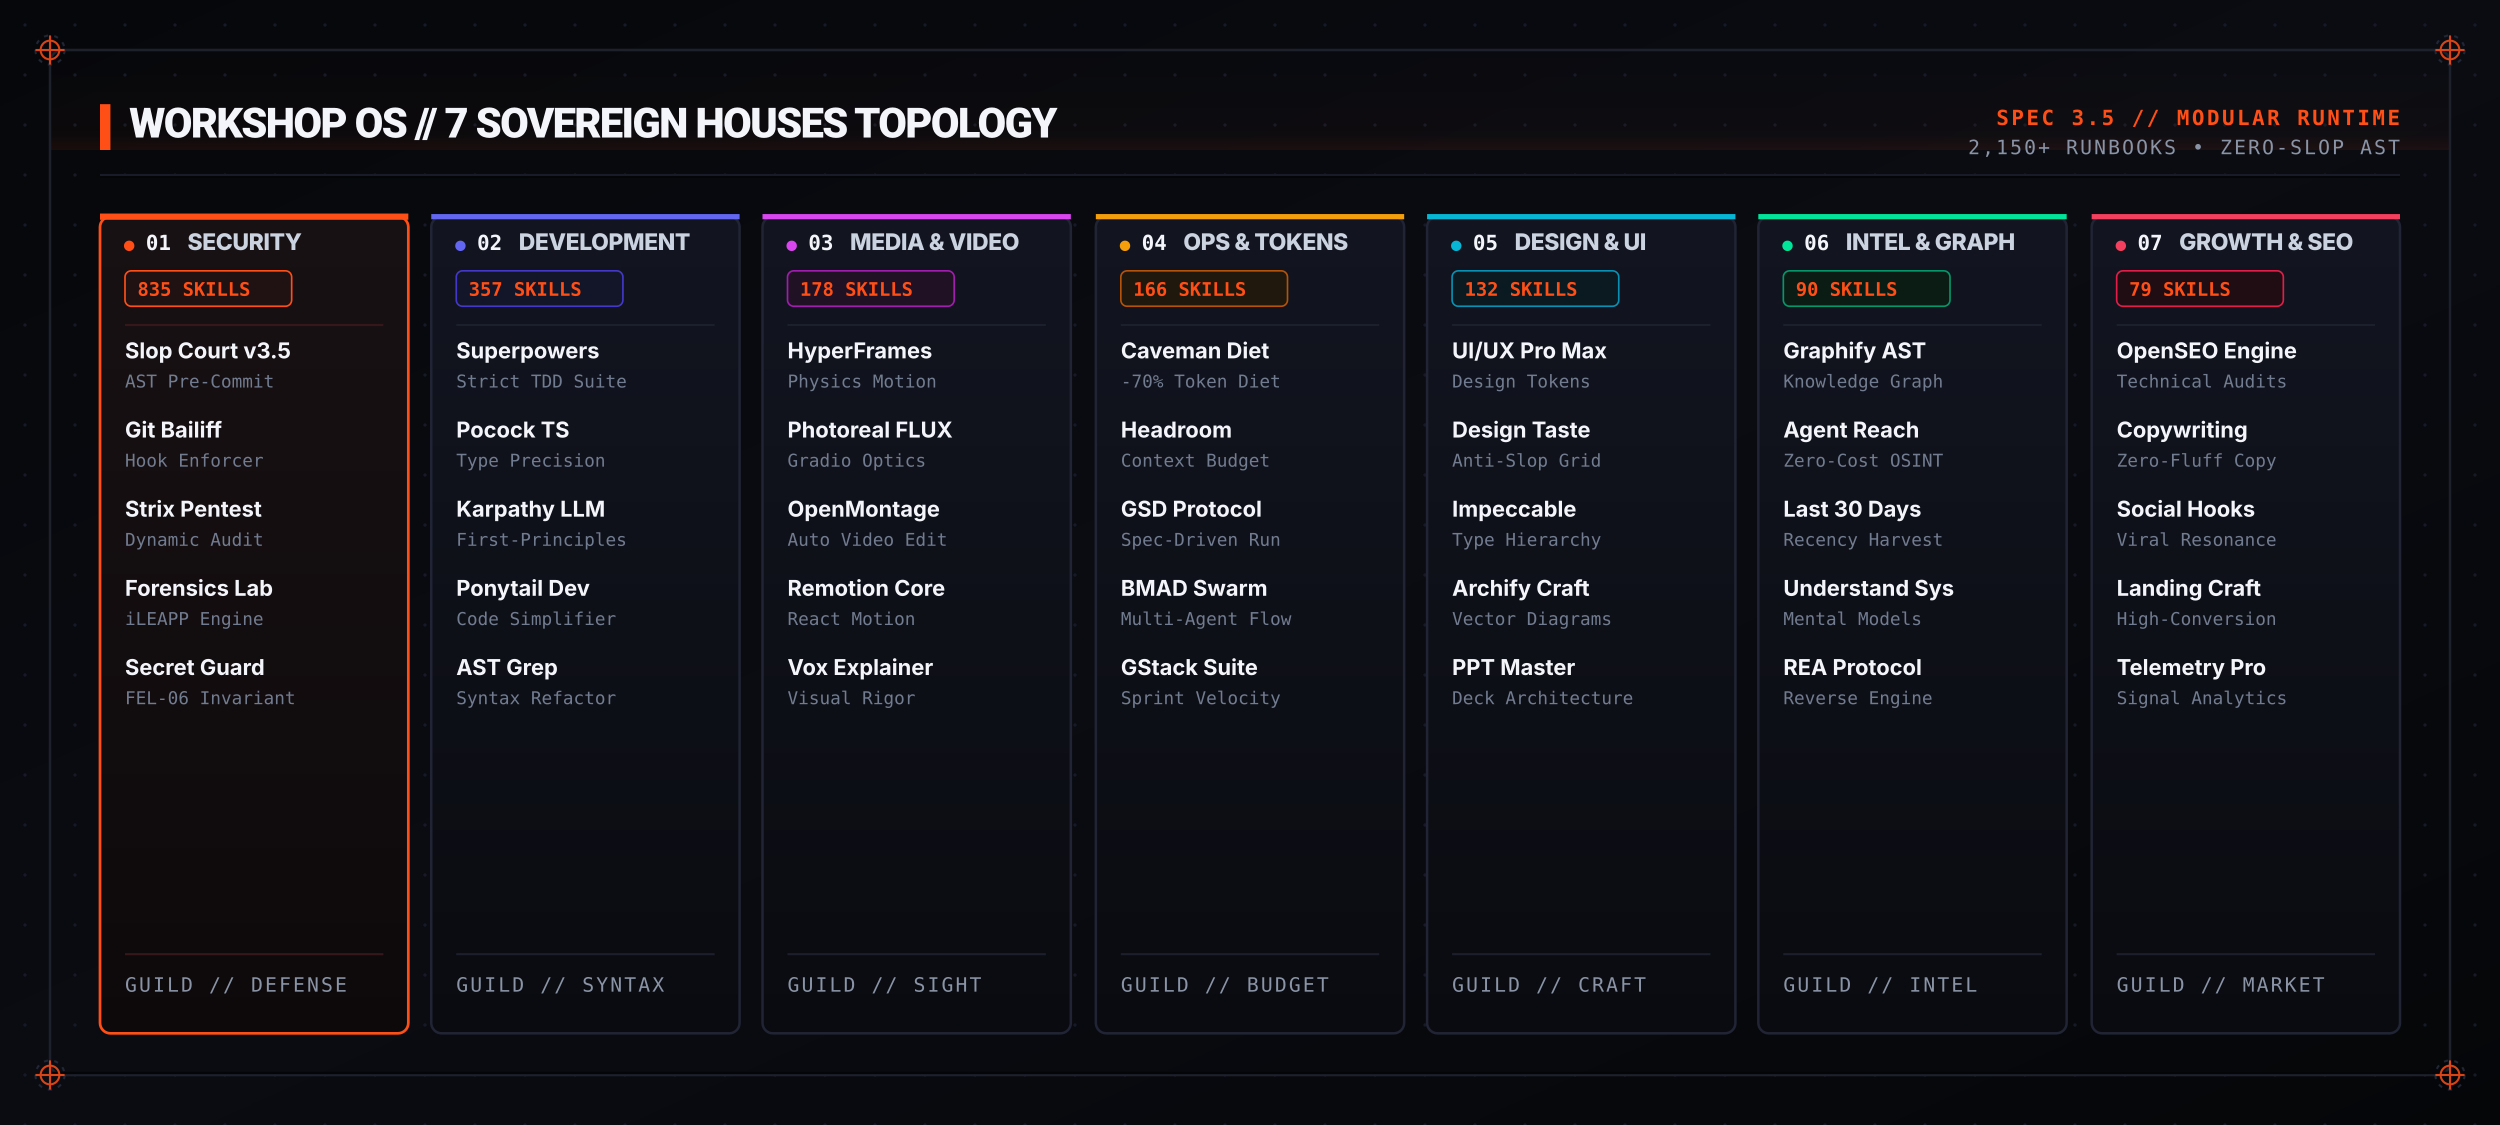
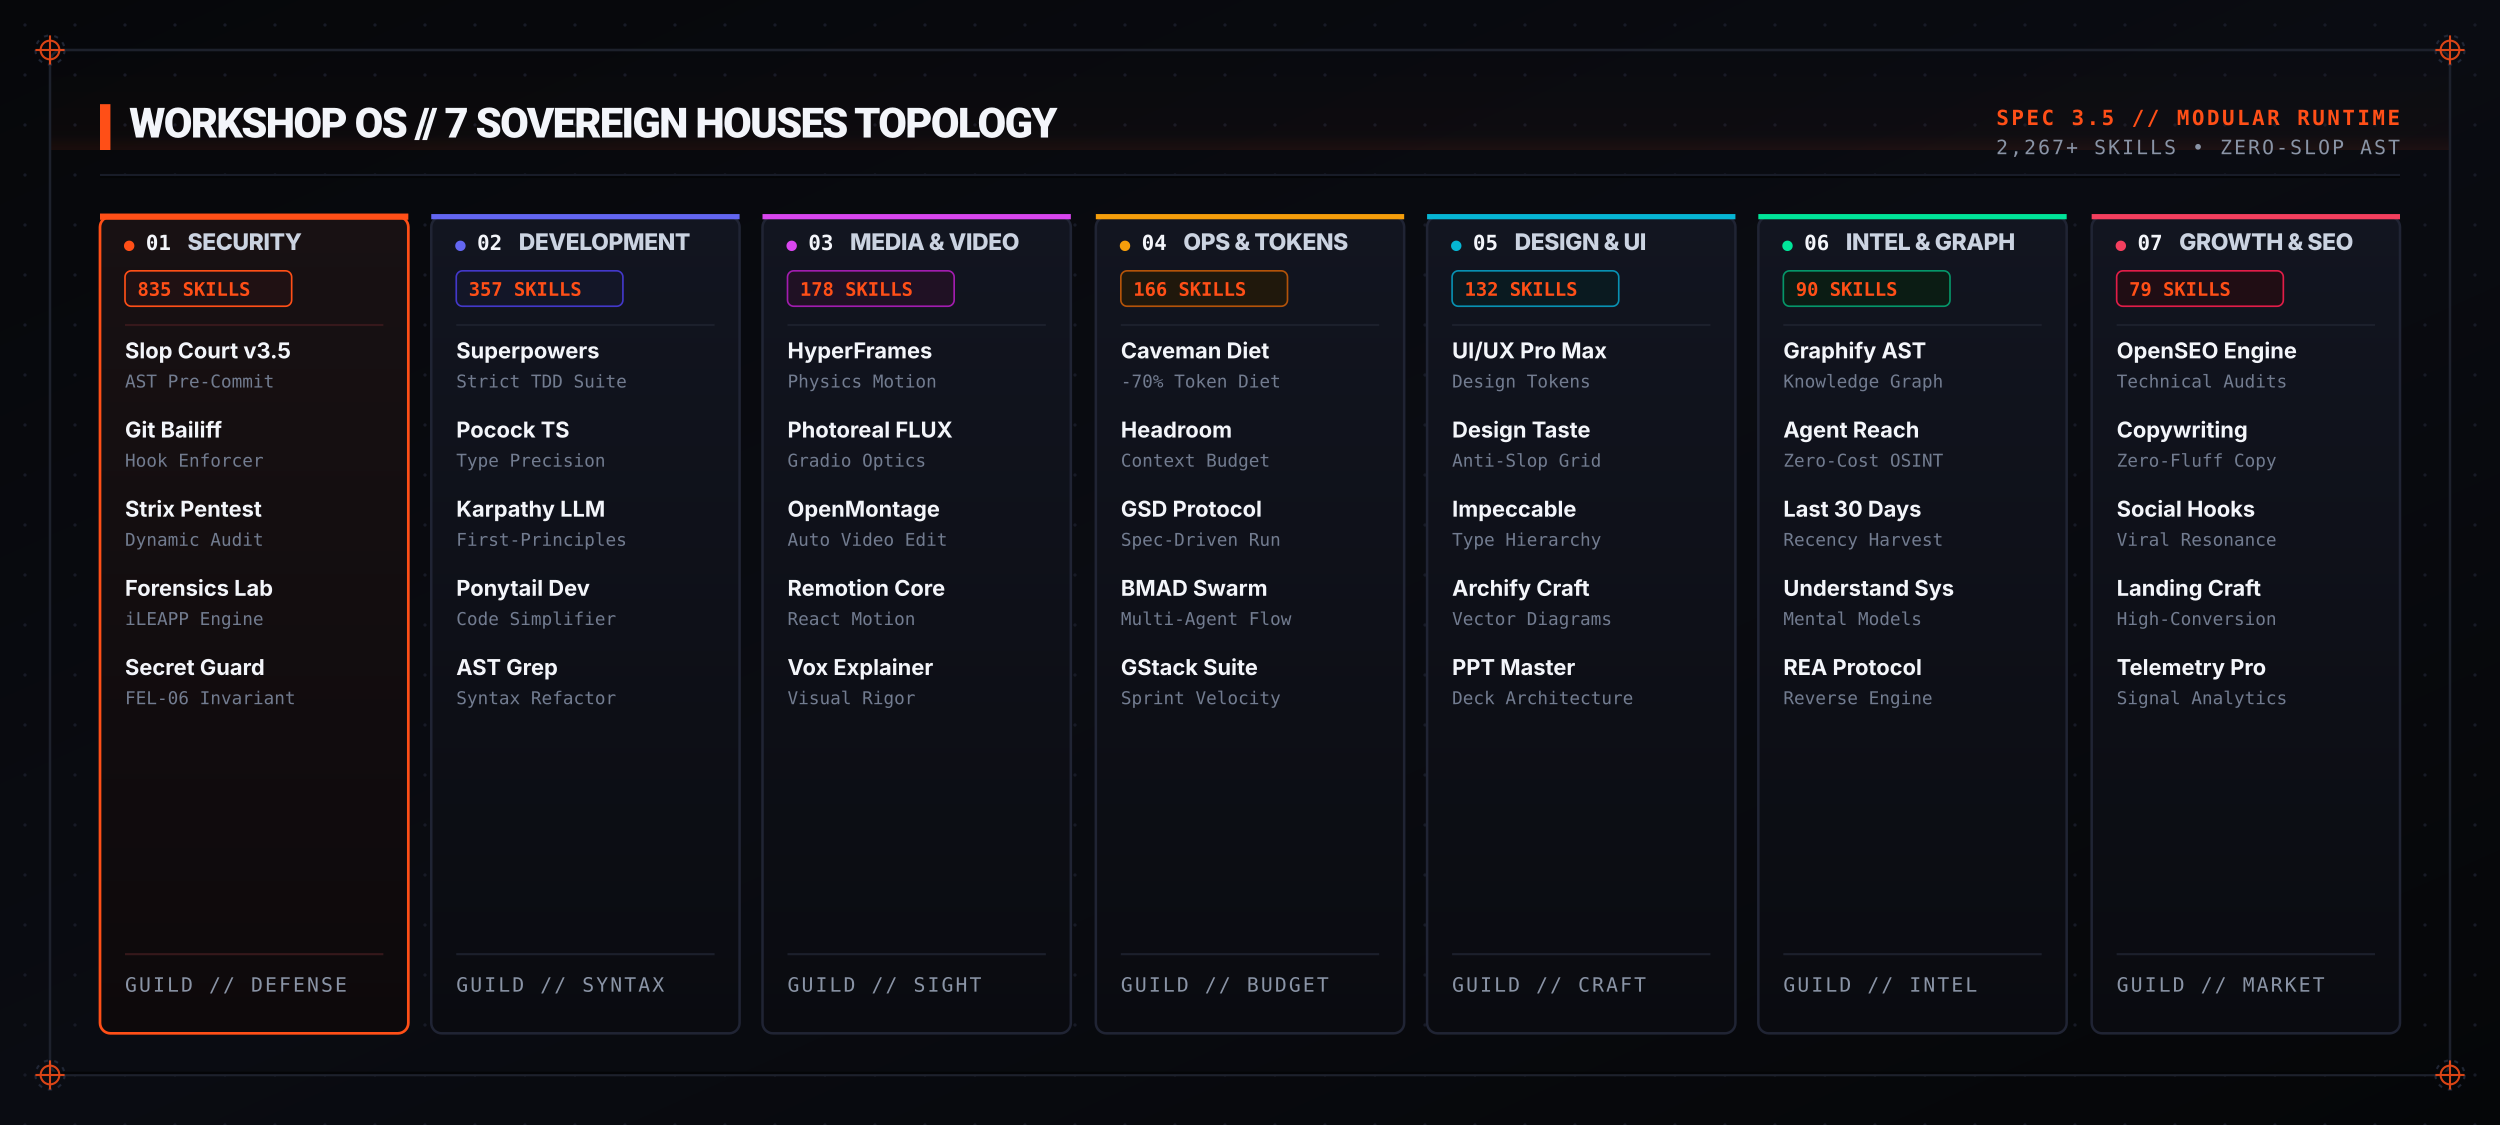
<svg xmlns="http://www.w3.org/2000/svg" viewBox="0 0 1200 540" width="100%" height="100%">
  <defs>
    <linearGradient id="topoGround" x1="0%" y1="0%" x2="100%" y2="100%">
      <stop offset="0%" stop-color="#06070a" />
      <stop offset="50%" stop-color="#0a0c12" />
      <stop offset="100%" stop-color="#050608" />
    </linearGradient>
    <linearGradient id="cardGrad" x1="0%" y1="0%" x2="0%" y2="100%">
      <stop offset="0%" stop-color="#121520" />
      <stop offset="100%" stop-color="#0a0b10" />
    </linearGradient>
    <linearGradient id="secCardGrad" x1="0%" y1="0%" x2="0%" y2="100%">
      <stop offset="0%" stop-color="#181113" />
      <stop offset="100%" stop-color="#0d090b" />
    </linearGradient>
    <linearGradient id="bevelLight" x1="0%" y1="0%" x2="100%" y2="0%">
      <stop offset="0%" stop-color="#1f2434" />
      <stop offset="50%" stop-color="#353c52" />
      <stop offset="100%" stop-color="#1f2434" />
    </linearGradient>
    <pattern id="dotGrid" width="24" height="24" patternUnits="userSpaceOnUse">
      <circle cx="12" cy="12" r="0.8" fill="#171a26" />
    </pattern>
    <linearGradient id="radarBeam" x1="0%" y1="0%" x2="0%" y2="100%">
      <stop offset="0%" stop-color="#ff4f17" stop-opacity="0" />
      <stop offset="85%" stop-color="#ff4f17" stop-opacity="0.02" />
      <stop offset="100%" stop-color="#ff4f17" stop-opacity="0.08" />
    </linearGradient>
  </defs>
  <style>
    /* Typography Invariants */
    .head-title { font-family: -apple-system, BlinkMacSystemFont, "Segoe UI", Roboto, "Helvetica Neue", sans-serif; font-weight: 900; font-size: 20px; letter-spacing: -0.8px; fill: #f3f5fa; }
    .mono-meta { font-family: "JetBrains Mono", "SF Mono", Consolas, monospace; font-size: 9.5px; letter-spacing: 1px; fill: #8a94a6; }
    .mono-bold { font-family: "JetBrains Mono", "SF Mono", Consolas, monospace; font-size: 10px; font-weight: 700; letter-spacing: 1.2px; }
    .house-num { font-family: "JetBrains Mono", "SF Mono", monospace; font-size: 10px; font-weight: 800; fill: #f3f5fa; }
    .house-name { font-family: -apple-system, BlinkMacSystemFont, "Segoe UI", sans-serif; font-weight: 800; font-size: 11px; fill: #cbd3e1; letter-spacing: -0.2px; }
    .house-stat { font-family: "JetBrains Mono", monospace; font-size: 9px; font-weight: 700; fill: #ff4f17; }
    .item-title { font-family: -apple-system, BlinkMacSystemFont, "Segoe UI", sans-serif; font-weight: 700; font-size: 10.5px; fill: #f3f5fa; }
    .item-desc { font-family: "JetBrains Mono", "SF Mono", monospace; font-size: 8.5px; fill: #727c90; }

    /* Keyframe Animations */
    @keyframes radar-sweep {
      0% { transform: translateY(0); opacity: 0.2; }
      50% { opacity: 0.6; }
      100% { transform: translateY(492px); opacity: 0; }
    }
    @keyframes house-glow {
      0%, 100% { stroke-opacity: 0.6; filter: drop-shadow(0 0 2px rgba(255,79,23,0.3)); }
      50% { stroke-opacity: 1; filter: drop-shadow(0 0 8px rgba(255,79,23,0.8)); }
    }
    @keyframes reticle-spin-cw {
      from { transform: rotate(0deg); }
      to { transform: rotate(360deg); }
    }
    @keyframes reticle-spin-ccw {
      from { transform: rotate(360deg); }
      to { transform: rotate(0deg); }
    }
    @keyframes house-laser-bar {
      0%, 100% { opacity: 0.7; }
      50% { opacity: 1; filter: drop-shadow(0 0 4px currentColor); }
    }
    
    /* 7-Step Running Sequencer */
    @keyframes seq-1 { 0%, 100% { transform: scale(1); opacity: 0.4; } 14% { transform: scale(1.4); opacity: 1; } }
    @keyframes seq-2 { 0%, 100% { transform: scale(1); opacity: 0.4; } 28% { transform: scale(1.4); opacity: 1; } }
    @keyframes seq-3 { 0%, 100% { transform: scale(1); opacity: 0.4; } 42% { transform: scale(1.4); opacity: 1; } }
    @keyframes seq-4 { 0%, 100% { transform: scale(1); opacity: 0.4; } 56% { transform: scale(1.4); opacity: 1; } }
    @keyframes seq-5 { 0%, 100% { transform: scale(1); opacity: 0.4; } 70% { transform: scale(1.4); opacity: 1; } }
    @keyframes seq-6 { 0%, 100% { transform: scale(1); opacity: 0.4; } 84% { transform: scale(1.4); opacity: 1; } }
    @keyframes seq-7 { 0%, 100% { transform: scale(1); opacity: 0.4; } 98% { transform: scale(1.4); opacity: 1; } }

    .anim-scan { animation: radar-sweep 7s ease-in-out infinite; }
    .anim-glow { animation: house-glow 3s ease-in-out infinite; }
    .anim-spin-cw { animation: reticle-spin-cw 22s linear infinite; }
    .anim-spin-ccw { animation: reticle-spin-ccw 28s linear infinite; }
    .anim-laser { animation: house-laser-bar 2.4s ease-in-out infinite; }
    
    .anim-seq-1 { animation: seq-1 3.5s infinite; transform-origin: 2px -2px; }
    .anim-seq-2 { animation: seq-2 3.5s infinite; transform-origin: 2px -2px; }
    .anim-seq-3 { animation: seq-3 3.5s infinite; transform-origin: 2px -2px; }
    .anim-seq-4 { animation: seq-4 3.5s infinite; transform-origin: 2px -2px; }
    .anim-seq-5 { animation: seq-5 3.5s infinite; transform-origin: 2px -2px; }
    .anim-seq-6 { animation: seq-6 3.5s infinite; transform-origin: 2px -2px; }
    .anim-seq-7 { animation: seq-7 3.5s infinite; transform-origin: 2px -2px; }
  </style>
  <rect width="1200" height="540" fill="url(#topoGround)" />
  <rect width="1200" height="540" fill="url(#dotGrid)" />
  <g clip-path="url(#housesClip)">
    <rect x="24" y="24" width="1152" height="48" fill="url(#radarBeam)" class="anim-scan" />
  </g>
  <clipPath id="housesClip">
    <rect x="24" y="24" width="1152" height="492" />
  </clipPath>
  <rect x="24" y="24" width="1152" height="492" rx="6" fill="none" stroke="#1d212c" stroke-width="1.2" />
  <line x1="25" y1="25" x2="1175" y2="25" stroke="url(#bevelLight)" stroke-width="1" />
  <line x1="25" y1="515" x2="1175" y2="515" stroke="#040507" stroke-width="1.2" />
  <g stroke="#ff4f17" stroke-width="1" opacity="0.85">
    <g transform="translate(24, 24)">
      <circle cx="0" cy="0" r="7" fill="none" stroke="#252b3c" stroke-dasharray="2 3" class="anim-spin-cw" />
      <circle cx="0" cy="0" r="4.5" fill="none" />
      <line x1="-7" y1="0" x2="7" y2="0" />
      <line x1="0" y1="-7" x2="0" y2="7" />
    </g>
    <g transform="translate(1176, 24)">
      <circle cx="0" cy="0" r="7" fill="none" stroke="#252b3c" stroke-dasharray="2 3" class="anim-spin-ccw" />
      <circle cx="0" cy="0" r="4.5" fill="none" />
      <line x1="-7" y1="0" x2="7" y2="0" />
      <line x1="0" y1="-7" x2="0" y2="7" />
    </g>
    <g transform="translate(24, 516)">
      <circle cx="0" cy="0" r="7" fill="none" stroke="#252b3c" stroke-dasharray="2 3" class="anim-spin-ccw" />
      <circle cx="0" cy="0" r="4.5" fill="none" />
      <line x1="-7" y1="0" x2="7" y2="0" />
      <line x1="0" y1="-7" x2="0" y2="7" />
    </g>
    <g transform="translate(1176, 516)">
      <circle cx="0" cy="0" r="7" fill="none" stroke="#252b3c" stroke-dasharray="2 3" class="anim-spin-cw" />
      <circle cx="0" cy="0" r="4.5" fill="none" />
      <line x1="-7" y1="0" x2="7" y2="0" />
      <line x1="0" y1="-7" x2="0" y2="7" />
    </g>
  </g>
  <g transform="translate(48, 50)">
    <rect width="5" height="22" fill="#ff4f17" />
    <text x="14" y="16" class="head-title">WORKSHOP OS // 7 SOVEREIGN HOUSES TOPOLOGY</text>
    <text x="1104" y="10" text-anchor="end" class="mono-bold" fill="#ff4f17">SPEC 3.5 // MODULAR RUNTIME</text>
-     <text x="1104" y="24" text-anchor="end" class="mono-meta" fill="#8a94a6">2,150+ RUNBOOKS • ZERO-SLOP AST</text>
+     <text x="1104" y="24" text-anchor="end" class="mono-meta" fill="#8a94a6">2,267+ SKILLS • ZERO-SLOP AST</text>
  </g>
  <line x1="48" y1="84" x2="1152" y2="84" stroke="#181c28" stroke-width="1" />
  <line x1="48" y1="85" x2="1152" y2="85" stroke="#040507" stroke-width="1" />
  <g transform="translate(48, 104)">
    <rect width="148" height="392" rx="5" fill="url(#secCardGrad)" stroke="#ff4f17" stroke-width="1.3" class="anim-glow" />
    <line x1="0" y1="0" x2="148" y2="0" stroke="#ff4f17" stroke-width="3" class="anim-laser" />
    <g transform="translate(12, 16)">
      <circle cx="2" cy="-2" r="2.5" fill="#ff4f17" class="anim-seq-1" />
      <text x="10" y="0" class="house-num">01</text>
      <text x="30" y="0" class="house-name">SECURITY</text>
      <rect x="0" y="10" width="80" height="17" rx="3" fill="#201113" stroke="#ff4f17" stroke-width="0.8" />
      <text x="6" y="22" class="house-stat" fill="#ff4f17">835 SKILLS</text>
      <line x1="0" y1="36" x2="124" y2="36" stroke="#36181b" />
      <g transform="translate(0, 52)">
        <text x="0" y="0" class="item-title">Slop Court v3.5</text>
        <text x="0" y="14" class="item-desc">AST Pre-Commit</text>
        <text x="0" y="38" class="item-title">Git Bailiff</text>
        <text x="0" y="52" class="item-desc">Hook Enforcer</text>
        <text x="0" y="76" class="item-title">Strix Pentest</text>
        <text x="0" y="90" class="item-desc">Dynamic Audit</text>
        <text x="0" y="114" class="item-title">Forensics Lab</text>
        <text x="0" y="128" class="item-desc">iLEAPP Engine</text>
        <text x="0" y="152" class="item-title">Secret Guard</text>
        <text x="0" y="166" class="item-desc">FEL-06 Invariant</text>
      </g>
      <line x1="0" y1="338" x2="124" y2="338" stroke="#36181b" />
      <text x="0" y="356" class="mono-meta" fill="#ff4f17">GUILD // DEFENSE</text>
    </g>
  </g>
  <g transform="translate(207, 104)">
    <rect width="148" height="392" rx="5" fill="url(#cardGrad)" stroke="#202434" stroke-width="1.2" />
    <line x1="0" y1="0" x2="148" y2="0" stroke="#6366f1" stroke-width="2.5" class="anim-laser" />
    <g transform="translate(12, 16)">
      <circle cx="2" cy="-2" r="2.5" fill="#6366f1" class="anim-seq-2" />
      <text x="10" y="0" class="house-num">02</text>
      <text x="30" y="0" class="house-name">DEVELOPMENT</text>
      <rect x="0" y="10" width="80" height="17" rx="3" fill="#131628" stroke="#4338ca" stroke-width="0.8" />
      <text x="6" y="22" class="house-stat" fill="#a5b4fc">357 SKILLS</text>
      <line x1="0" y1="36" x2="124" y2="36" stroke="#1c202c" />
      <g transform="translate(0, 52)">
        <text x="0" y="0" class="item-title">Superpowers</text>
        <text x="0" y="14" class="item-desc">Strict TDD Suite</text>
        <text x="0" y="38" class="item-title">Pocock TS</text>
        <text x="0" y="52" class="item-desc">Type Precision</text>
        <text x="0" y="76" class="item-title">Karpathy LLM</text>
        <text x="0" y="90" class="item-desc">First-Principles</text>
        <text x="0" y="114" class="item-title">Ponytail Dev</text>
        <text x="0" y="128" class="item-desc">Code Simplifier</text>
        <text x="0" y="152" class="item-title">AST Grep</text>
        <text x="0" y="166" class="item-desc">Syntax Refactor</text>
      </g>
      <line x1="0" y1="338" x2="124" y2="338" stroke="#1c202c" />
      <text x="0" y="356" class="mono-meta" fill="#a5b4fc">GUILD // SYNTAX</text>
    </g>
  </g>
  <g transform="translate(366, 104)">
    <rect width="148" height="392" rx="5" fill="url(#cardGrad)" stroke="#202434" stroke-width="1.2" />
    <line x1="0" y1="0" x2="148" y2="0" stroke="#d946ef" stroke-width="2.5" class="anim-laser" />
    <g transform="translate(12, 16)">
      <circle cx="2" cy="-2" r="2.5" fill="#d946ef" class="anim-seq-3" />
      <text x="10" y="0" class="house-num">03</text>
      <text x="30" y="0" class="house-name">MEDIA &amp; VIDEO</text>
      <rect x="0" y="10" width="80" height="17" rx="3" fill="#201124" stroke="#a21caf" stroke-width="0.8" />
      <text x="6" y="22" class="house-stat" fill="#f0abfc">178 SKILLS</text>
      <line x1="0" y1="36" x2="124" y2="36" stroke="#1c202c" />
      <g transform="translate(0, 52)">
        <text x="0" y="0" class="item-title">HyperFrames</text>
        <text x="0" y="14" class="item-desc">Physics Motion</text>
        <text x="0" y="38" class="item-title">Photoreal FLUX</text>
        <text x="0" y="52" class="item-desc">Gradio Optics</text>
        <text x="0" y="76" class="item-title">OpenMontage</text>
        <text x="0" y="90" class="item-desc">Auto Video Edit</text>
        <text x="0" y="114" class="item-title">Remotion Core</text>
        <text x="0" y="128" class="item-desc">React Motion</text>
        <text x="0" y="152" class="item-title">Vox Explainer</text>
        <text x="0" y="166" class="item-desc">Visual Rigor</text>
      </g>
      <line x1="0" y1="338" x2="124" y2="338" stroke="#1c202c" />
      <text x="0" y="356" class="mono-meta" fill="#f0abfc">GUILD // SIGHT</text>
    </g>
  </g>
  <g transform="translate(526, 104)">
    <rect width="148" height="392" rx="5" fill="url(#cardGrad)" stroke="#202434" stroke-width="1.2" />
    <line x1="0" y1="0" x2="148" y2="0" stroke="#f59e0b" stroke-width="2.5" class="anim-laser" />
    <g transform="translate(12, 16)">
      <circle cx="2" cy="-2" r="2.5" fill="#f59e0b" class="anim-seq-4" />
      <text x="10" y="0" class="house-num">04</text>
      <text x="30" y="0" class="house-name">OPS &amp; TOKENS</text>
      <rect x="0" y="10" width="80" height="17" rx="3" fill="#20180c" stroke="#b45309" stroke-width="0.8" />
      <text x="6" y="22" class="house-stat" fill="#fbbf24">166 SKILLS</text>
      <line x1="0" y1="36" x2="124" y2="36" stroke="#1c202c" />
      <g transform="translate(0, 52)">
        <text x="0" y="0" class="item-title">Caveman Diet</text>
        <text x="0" y="14" class="item-desc">-70% Token Diet</text>
        <text x="0" y="38" class="item-title">Headroom</text>
        <text x="0" y="52" class="item-desc">Context Budget</text>
        <text x="0" y="76" class="item-title">GSD Protocol</text>
        <text x="0" y="90" class="item-desc">Spec-Driven Run</text>
        <text x="0" y="114" class="item-title">BMAD Swarm</text>
        <text x="0" y="128" class="item-desc">Multi-Agent Flow</text>
        <text x="0" y="152" class="item-title">GStack Suite</text>
        <text x="0" y="166" class="item-desc">Sprint Velocity</text>
      </g>
      <line x1="0" y1="338" x2="124" y2="338" stroke="#1c202c" />
      <text x="0" y="356" class="mono-meta" fill="#fbbf24">GUILD // BUDGET</text>
    </g>
  </g>
  <g transform="translate(685, 104)">
    <rect width="148" height="392" rx="5" fill="url(#cardGrad)" stroke="#202434" stroke-width="1.2" />
    <line x1="0" y1="0" x2="148" y2="0" stroke="#06b6d4" stroke-width="2.5" class="anim-laser" />
    <g transform="translate(12, 16)">
      <circle cx="2" cy="-2" r="2.5" fill="#06b6d4" class="anim-seq-5" />
      <text x="10" y="0" class="house-num">05</text>
      <text x="30" y="0" class="house-name">DESIGN &amp; UI</text>
      <rect x="0" y="10" width="80" height="17" rx="3" fill="#0a1a20" stroke="#0891b2" stroke-width="0.8" />
      <text x="6" y="22" class="house-stat" fill="#38bdf8">132 SKILLS</text>
      <line x1="0" y1="36" x2="124" y2="36" stroke="#1c202c" />
      <g transform="translate(0, 52)">
        <text x="0" y="0" class="item-title">UI/UX Pro Max</text>
        <text x="0" y="14" class="item-desc">Design Tokens</text>
        <text x="0" y="38" class="item-title">Design Taste</text>
        <text x="0" y="52" class="item-desc">Anti-Slop Grid</text>
        <text x="0" y="76" class="item-title">Impeccable</text>
        <text x="0" y="90" class="item-desc">Type Hierarchy</text>
        <text x="0" y="114" class="item-title">Archify Craft</text>
        <text x="0" y="128" class="item-desc">Vector Diagrams</text>
        <text x="0" y="152" class="item-title">PPT Master</text>
        <text x="0" y="166" class="item-desc">Deck Architecture</text>
      </g>
      <line x1="0" y1="338" x2="124" y2="338" stroke="#1c202c" />
      <text x="0" y="356" class="mono-meta" fill="#38bdf8">GUILD // CRAFT</text>
    </g>
  </g>
  <g transform="translate(844, 104)">
    <rect width="148" height="392" rx="5" fill="url(#cardGrad)" stroke="#202434" stroke-width="1.2" />
    <line x1="0" y1="0" x2="148" y2="0" stroke="#00e599" stroke-width="2.5" class="anim-laser" />
    <g transform="translate(12, 16)">
      <circle cx="2" cy="-2" r="2.5" fill="#00e599" class="anim-seq-6" />
      <text x="10" y="0" class="house-num">06</text>
      <text x="30" y="0" class="house-name">INTEL &amp; GRAPH</text>
      <rect x="0" y="10" width="80" height="17" rx="3" fill="#0b1c14" stroke="#059669" stroke-width="0.8" />
      <text x="6" y="22" class="house-stat" fill="#34d399">90 SKILLS</text>
      <line x1="0" y1="36" x2="124" y2="36" stroke="#1c202c" />
      <g transform="translate(0, 52)">
        <text x="0" y="0" class="item-title">Graphify AST</text>
        <text x="0" y="14" class="item-desc">Knowledge Graph</text>
        <text x="0" y="38" class="item-title">Agent Reach</text>
        <text x="0" y="52" class="item-desc">Zero-Cost OSINT</text>
        <text x="0" y="76" class="item-title">Last 30 Days</text>
        <text x="0" y="90" class="item-desc">Recency Harvest</text>
        <text x="0" y="114" class="item-title">Understand Sys</text>
        <text x="0" y="128" class="item-desc">Mental Models</text>
        <text x="0" y="152" class="item-title">REA Protocol</text>
        <text x="0" y="166" class="item-desc">Reverse Engine</text>
      </g>
      <line x1="0" y1="338" x2="124" y2="338" stroke="#1c202c" />
      <text x="0" y="356" class="mono-meta" fill="#34d399">GUILD // INTEL</text>
    </g>
  </g>
  <g transform="translate(1004, 104)">
    <rect width="148" height="392" rx="5" fill="url(#cardGrad)" stroke="#202434" stroke-width="1.2" />
    <line x1="0" y1="0" x2="148" y2="0" stroke="#f43f5e" stroke-width="2.5" class="anim-laser" />
    <g transform="translate(12, 16)">
      <circle cx="2" cy="-2" r="2.5" fill="#f43f5e" class="anim-seq-7" />
      <text x="10" y="0" class="house-num">07</text>
      <text x="30" y="0" class="house-name">GROWTH &amp; SEO</text>
      <rect x="0" y="10" width="80" height="17" rx="3" fill="#200d14" stroke="#e11d48" stroke-width="0.8" />
      <text x="6" y="22" class="house-stat" fill="#fb7185">79 SKILLS</text>
      <line x1="0" y1="36" x2="124" y2="36" stroke="#1c202c" />
      <g transform="translate(0, 52)">
        <text x="0" y="0" class="item-title">OpenSEO Engine</text>
        <text x="0" y="14" class="item-desc">Technical Audits</text>
        <text x="0" y="38" class="item-title">Copywriting</text>
        <text x="0" y="52" class="item-desc">Zero-Fluff Copy</text>
        <text x="0" y="76" class="item-title">Social Hooks</text>
        <text x="0" y="90" class="item-desc">Viral Resonance</text>
        <text x="0" y="114" class="item-title">Landing Craft</text>
        <text x="0" y="128" class="item-desc">High-Conversion</text>
        <text x="0" y="152" class="item-title">Telemetry Pro</text>
        <text x="0" y="166" class="item-desc">Signal Analytics</text>
      </g>
      <line x1="0" y1="338" x2="124" y2="338" stroke="#1c202c" />
      <text x="0" y="356" class="mono-meta" fill="#fb7185">GUILD // MARKET</text>
    </g>
  </g>
</svg>
